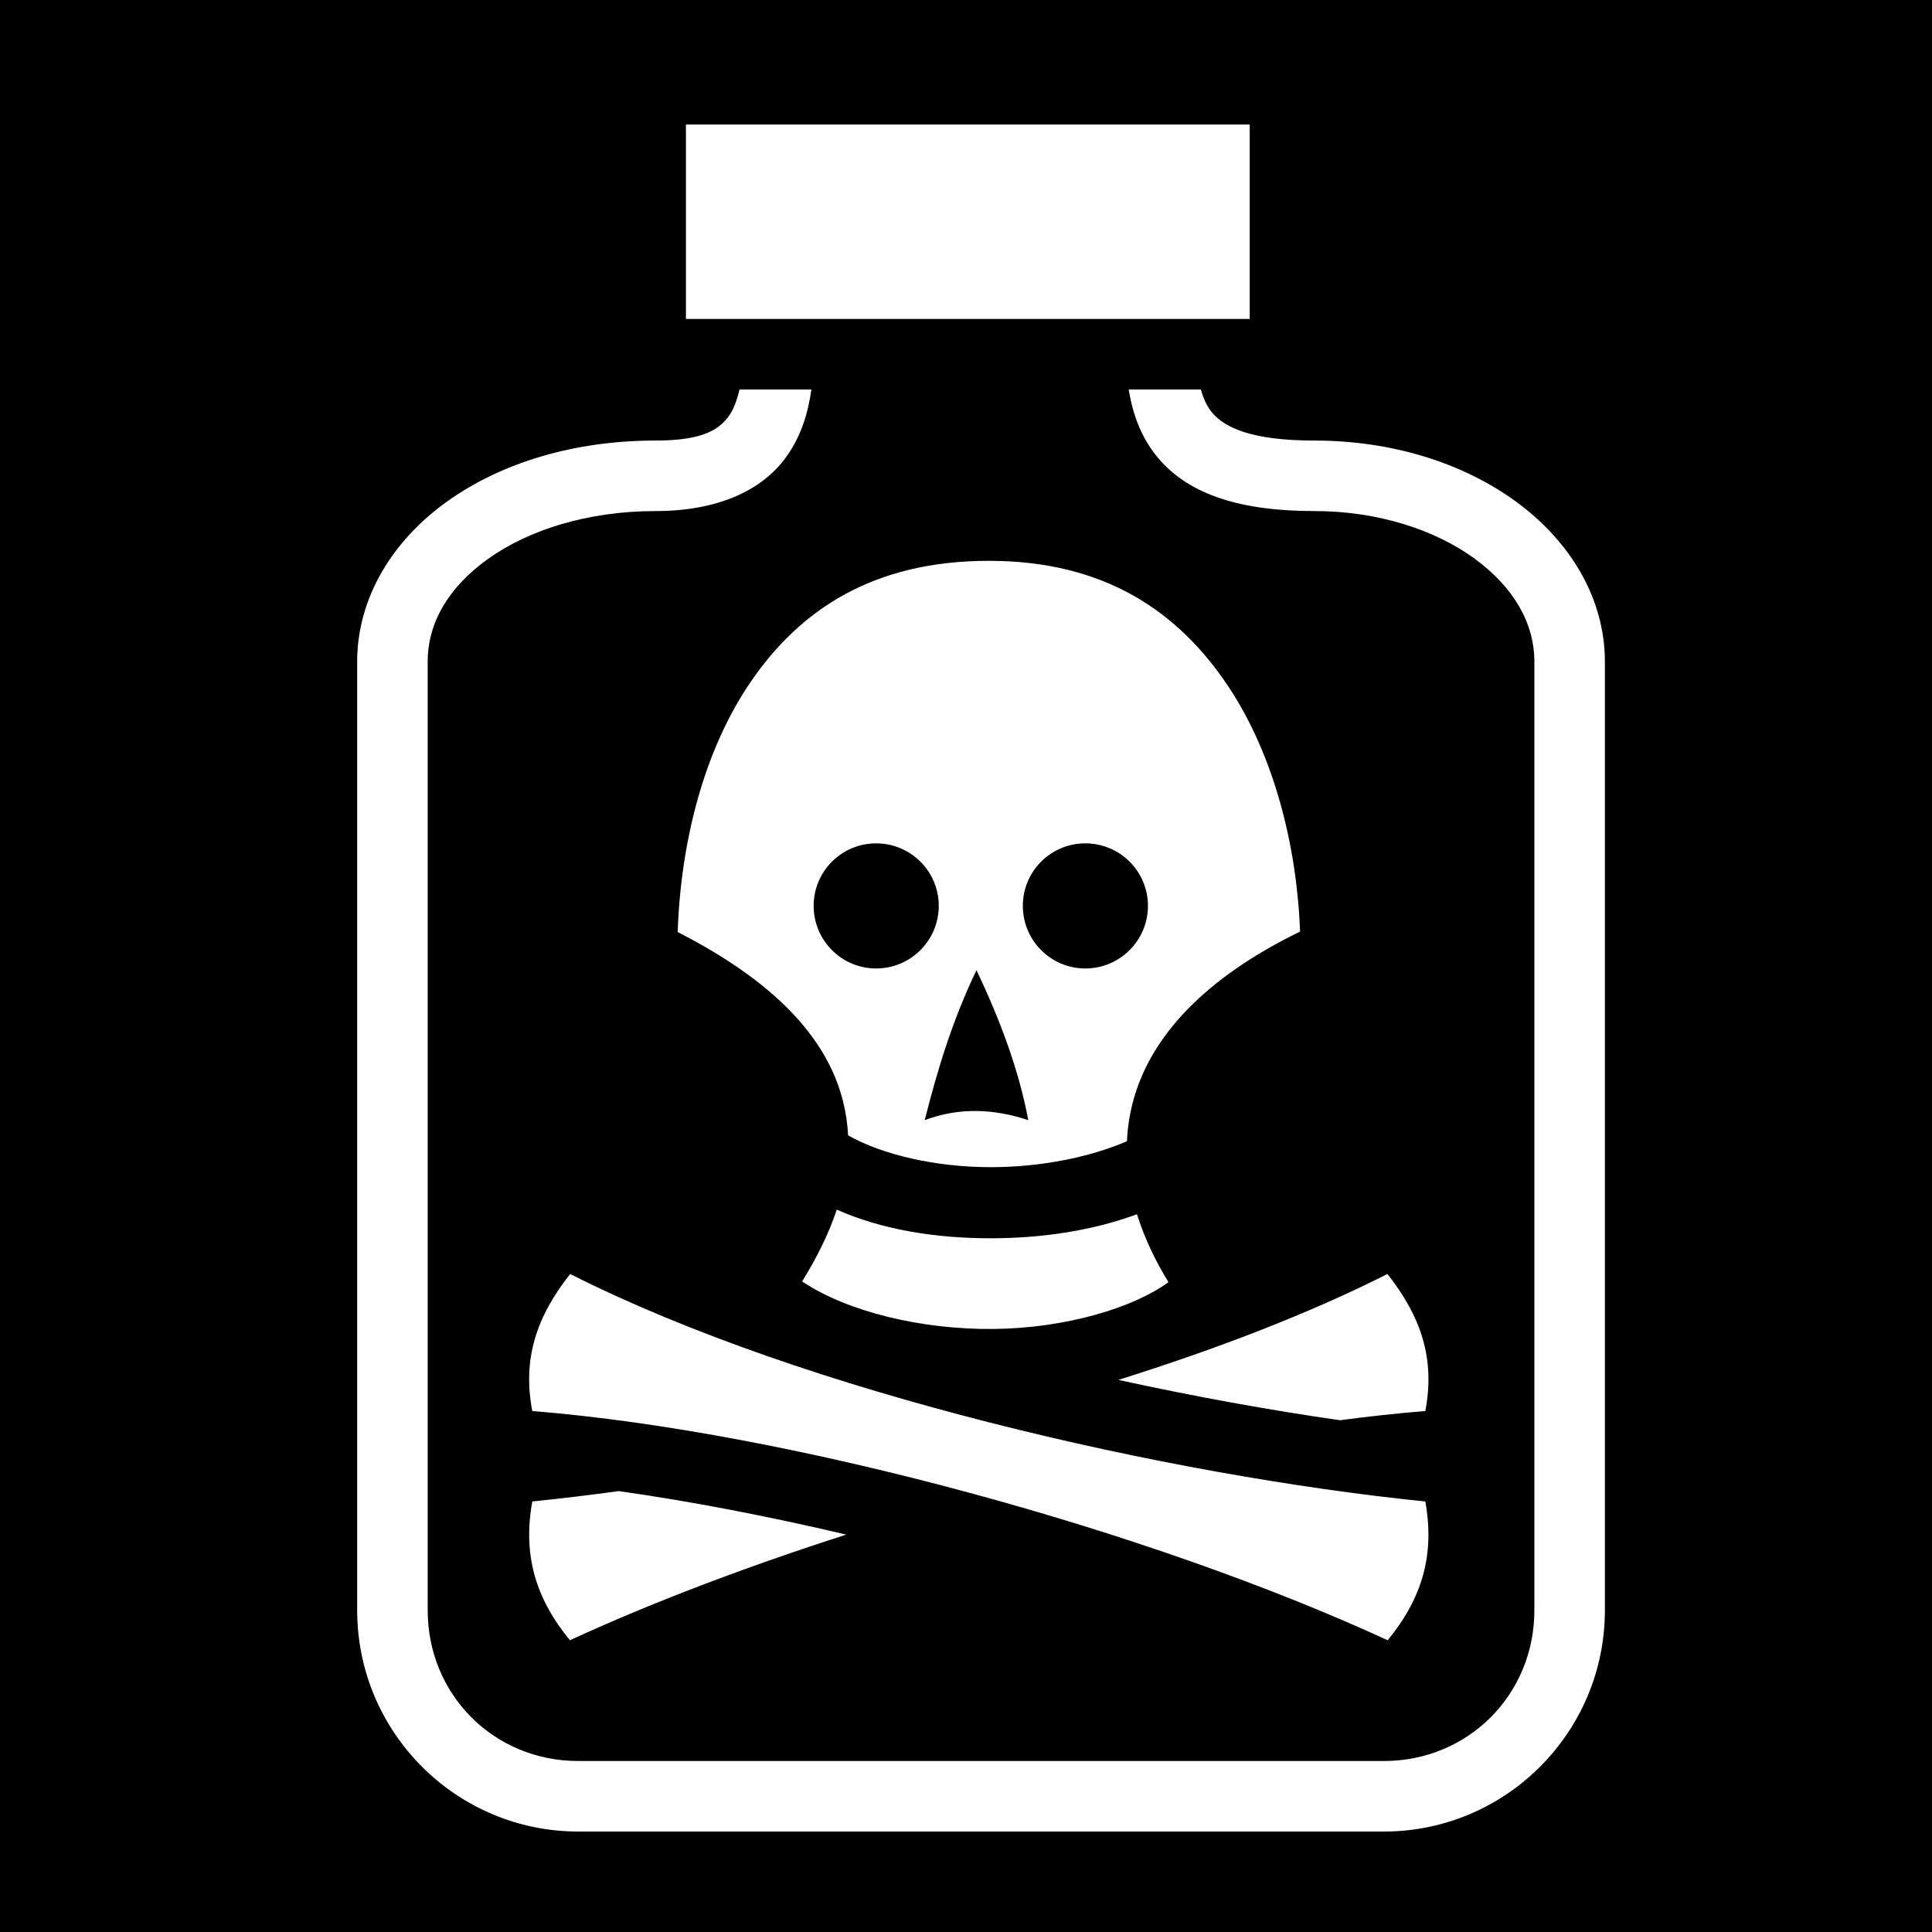
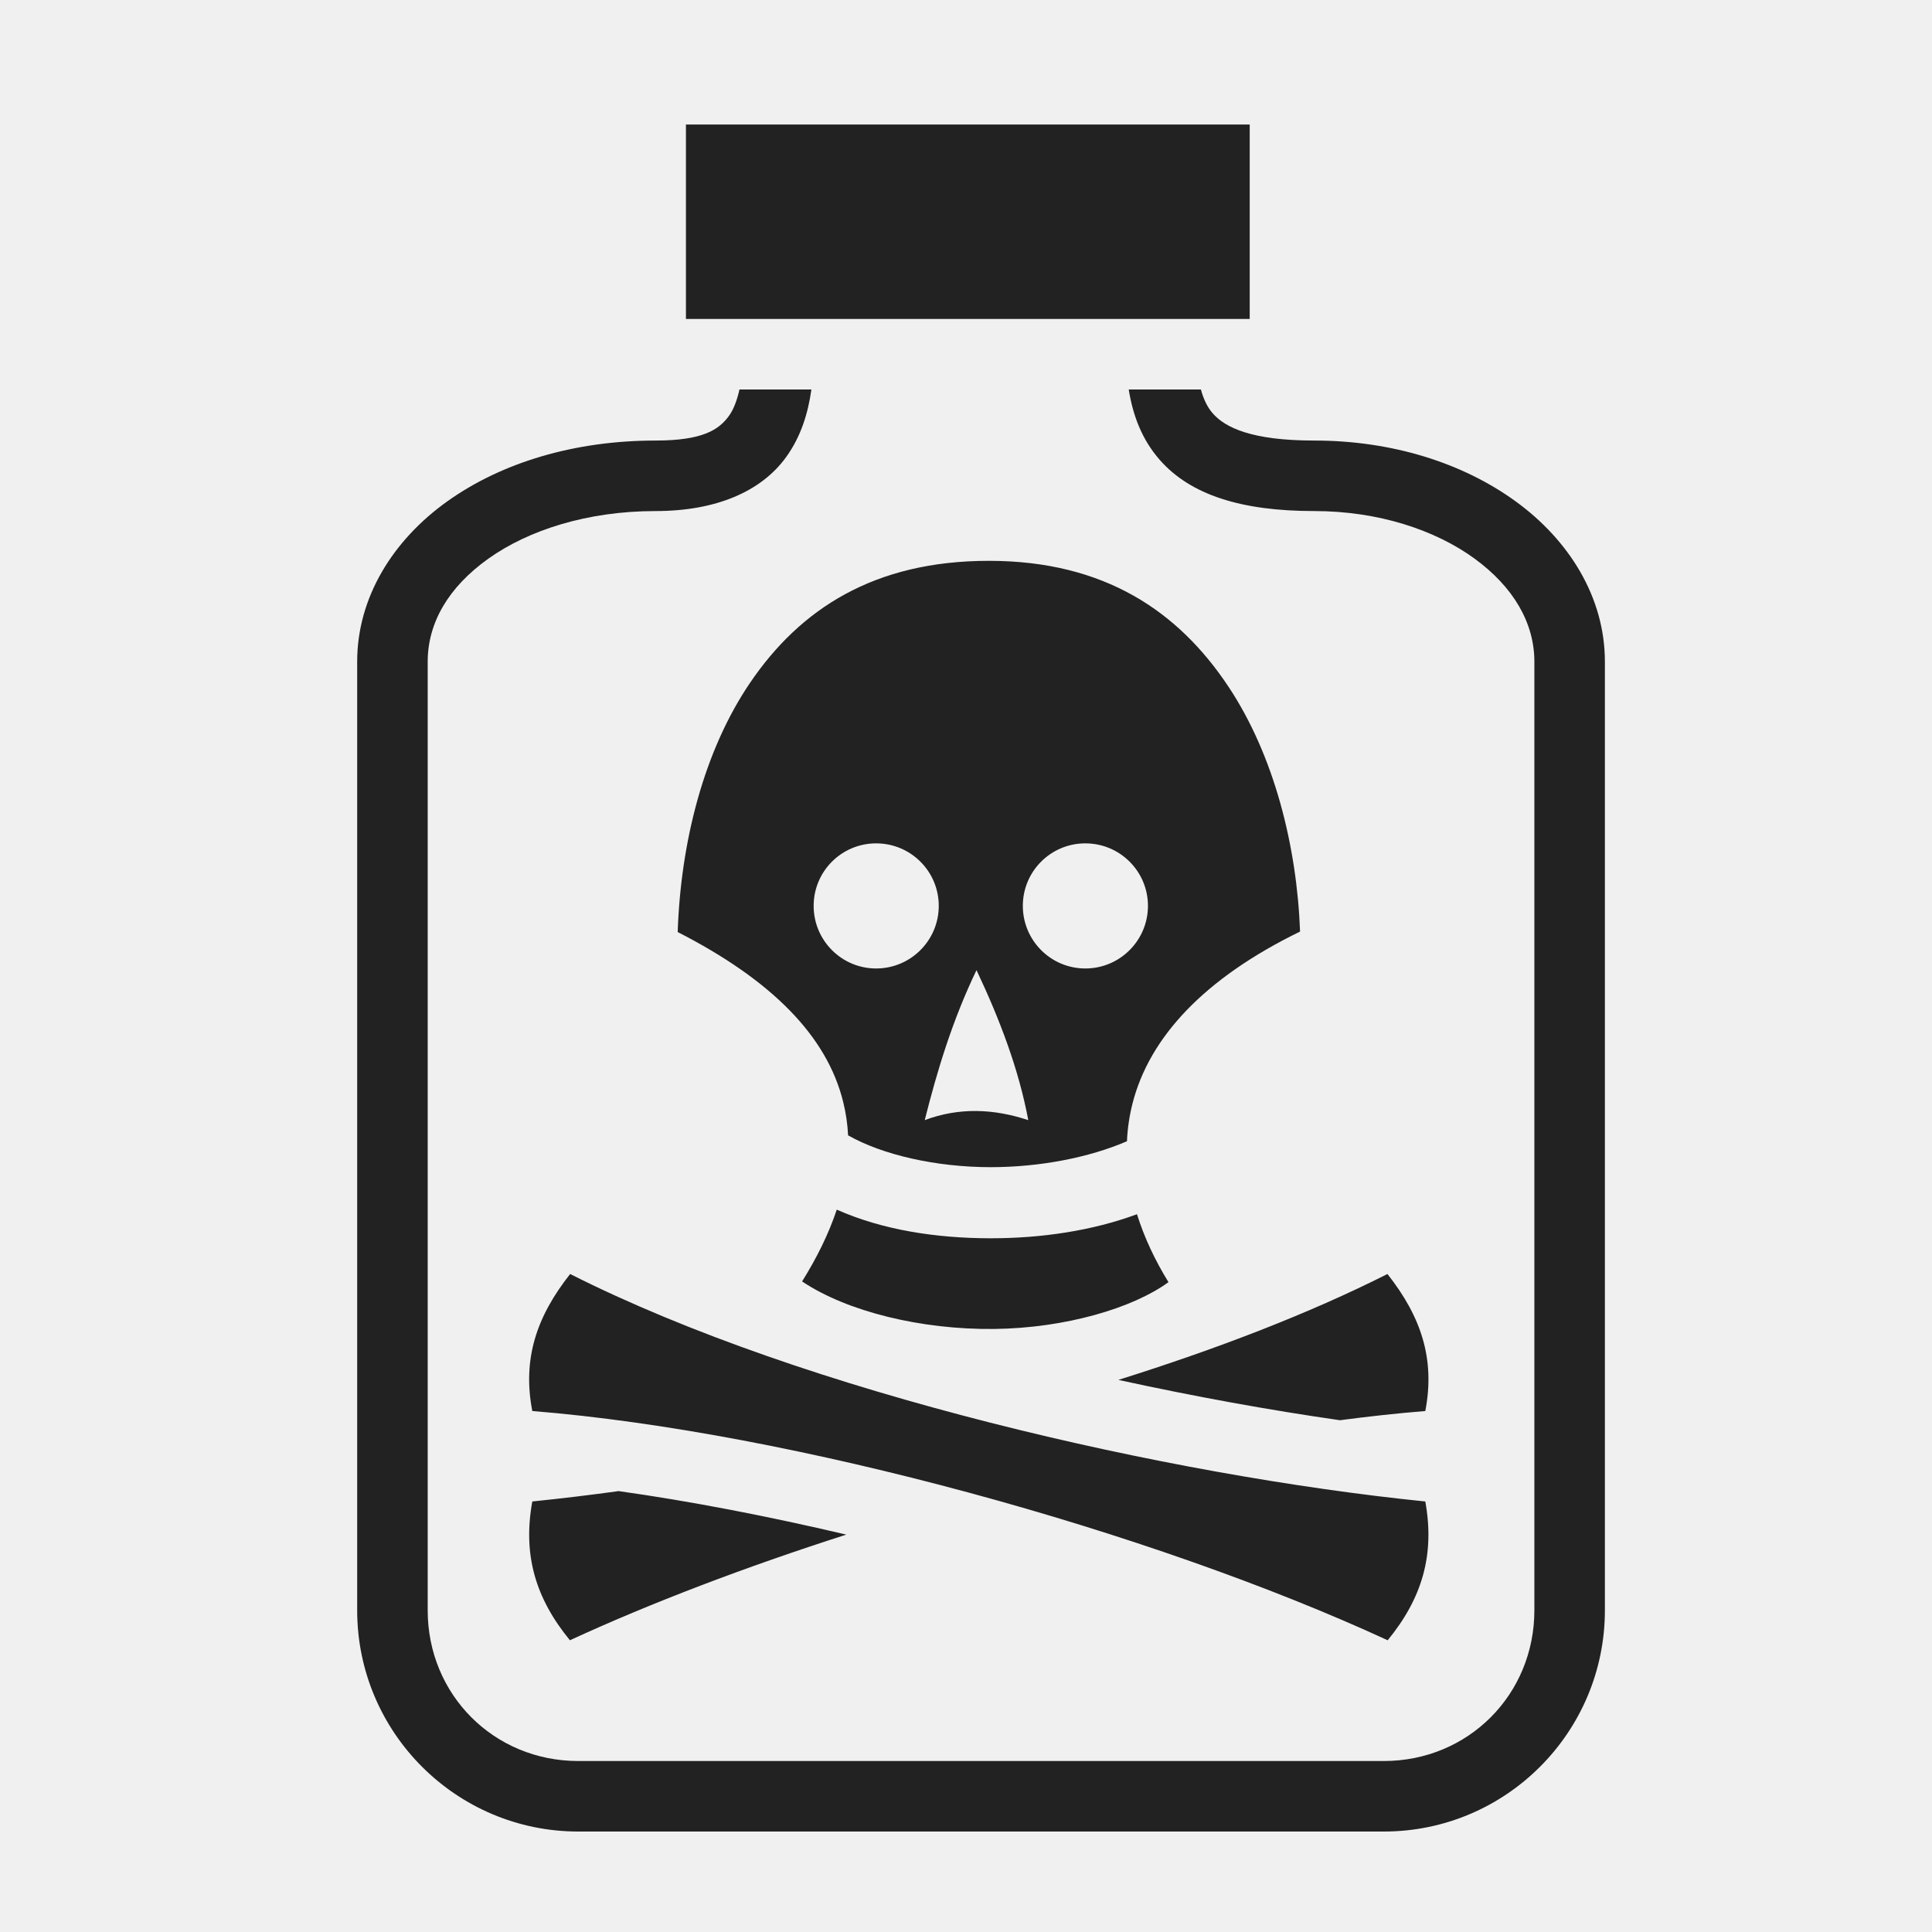
<svg xmlns="http://www.w3.org/2000/svg" style="height: 512px; width: 512px;" viewBox="0 0 512 512">
-   <path d="M0 0h512v512H0z" fill="#000000" fill-opacity="1" />
  <g class="" style="" transform="translate(0,0)">
-     <path d="M181.78 33v51.53h149.407V33H181.78zm14.19 70.22c-.66 2.9-1.554 5.263-2.75 6.936-2.684 3.75-7.033 6.594-19.5 6.594-21.54 0-40.804 5.862-55.157 16.094-14.353 10.232-23.907 25.398-23.907 42.5V426.75c0 32.34 26.255 58.625 58.594 58.625h213.47c32.338 0 58.592-26.286 58.592-58.625V175.344c0-17.102-9.527-32.2-23.593-42.438-14.067-10.237-32.83-16.156-53.44-16.156-16.69 0-23.62-3.488-26.874-7.188-1.41-1.604-2.43-3.698-3.156-6.343h-19.125c1.073 6.658 3.37 13.137 8.25 18.686 8.11 9.223 21.523 13.53 40.906 13.53 16.978 0 32.056 5.008 42.44 12.564 10.38 7.556 15.905 17.1 15.905 27.344V426.75c0 22.355-17.55 39.938-39.906 39.938H153.25c-22.355 0-39.906-17.583-39.906-39.938V175.344c0-10.245 5.455-19.72 16.062-27.28 10.607-7.563 26.22-12.626 44.313-12.626 15.962 0 28.056-5.142 34.686-14.407 3.904-5.455 5.733-11.545 6.625-17.81h-19.06zm66.093 45.405c-30.545 0-50.062 12.865-63.282 32.313-12.295 18.09-18.387 42.315-19.186 66.062 25.033 12.795 39.555 27.632 43.844 44.97a46.033 46.033 0 0 1 1.312 8.905c9.01 5.134 23.22 8.44 37.813 8.438 12.935-.002 26.08-2.538 36.093-6.875a49.361 49.361 0 0 1 1.47-10c4.486-17.583 19.028-33.2 44.405-45.563-.838-22.46-6.793-46.595-19-64.938-13.2-19.84-32.745-33.312-63.467-33.312zM232.188 223.5c9.157 0 16.593 7.405 16.593 16.563 0 9.157-7.435 16.593-16.593 16.593-9.157 0-16.562-7.436-16.562-16.594 0-9.157 7.405-16.562 16.563-16.562zm55.437 0c9.158 0 16.594 7.405 16.594 16.563 0 9.157-7.438 16.593-16.595 16.593-9.158 0-16.563-7.436-16.563-16.594 0-9.157 7.405-16.562 16.563-16.562zm-28.844 33.594c6.275 13.248 11.25 26.503 13.72 39.75-9.148-3.022-18.29-3.426-27.438 0 3.34-13.25 7.352-26.504 13.72-39.75zm-37.03 63.47c-2.136 6.42-5.285 12.778-9.188 19.03 11.93 7.99 31.58 12.81 50.875 12.594 18.97-.214 36.878-5.57 46.22-12.407-3.55-5.764-6.412-11.8-8.344-18-11.947 4.416-25.424 6.375-38.75 6.376-14.447.002-28.77-2.222-40.813-7.594zm-70.656 17.06c-8.9 11.268-12.694 22.493-10.03 36.313 68.925 5.54 164.194 31.92 226.686 60.75 9.16-11.166 12.518-22.67 9.97-36.78-67.77-6.867-164.135-28.736-226.626-60.282zm216.594 0c-20.79 10.496-45.326 19.907-71.313 28.063 20.298 4.434 40.253 8.04 58.72 10.688 7.782-1.026 15.357-1.853 22.624-2.438 2.66-13.82-1.133-25.045-10.033-36.312zm-203.75 57.532a652.132 652.132 0 0 1-22.875 2.75c-2.55 14.11.81 25.615 9.968 36.78 21.375-9.86 46.575-19.447 73.25-27.998-20.87-4.912-41.385-8.868-60.343-11.532z" fill="#fff" fill-opacity="1" />
+     <path d="M181.78 33v51.53h149.407V33H181.78zm14.19 70.22c-.66 2.9-1.554 5.263-2.75 6.936-2.684 3.75-7.033 6.594-19.5 6.594-21.54 0-40.804 5.862-55.157 16.094-14.353 10.232-23.907 25.398-23.907 42.5V426.75c0 32.34 26.255 58.625 58.594 58.625h213.47c32.338 0 58.592-26.286 58.592-58.625V175.344c0-17.102-9.527-32.2-23.593-42.438-14.067-10.237-32.83-16.156-53.44-16.156-16.69 0-23.62-3.488-26.874-7.188-1.41-1.604-2.43-3.698-3.156-6.343h-19.125c1.073 6.658 3.37 13.137 8.25 18.686 8.11 9.223 21.523 13.53 40.906 13.53 16.978 0 32.056 5.008 42.44 12.564 10.38 7.556 15.905 17.1 15.905 27.344V426.75c0 22.355-17.55 39.938-39.906 39.938H153.25c-22.355 0-39.906-17.583-39.906-39.938V175.344c0-10.245 5.455-19.72 16.062-27.28 10.607-7.563 26.22-12.626 44.313-12.626 15.962 0 28.056-5.142 34.686-14.407 3.904-5.455 5.733-11.545 6.625-17.81h-19.06zm66.093 45.405c-30.545 0-50.062 12.865-63.282 32.313-12.295 18.09-18.387 42.315-19.186 66.062 25.033 12.795 39.555 27.632 43.844 44.97a46.033 46.033 0 0 1 1.312 8.905c9.01 5.134 23.22 8.44 37.813 8.438 12.935-.002 26.08-2.538 36.093-6.875a49.361 49.361 0 0 1 1.47-10c4.486-17.583 19.028-33.2 44.405-45.563-.838-22.46-6.793-46.595-19-64.938-13.2-19.84-32.745-33.312-63.467-33.312zM232.188 223.5c9.157 0 16.593 7.405 16.593 16.563 0 9.157-7.435 16.593-16.593 16.593-9.157 0-16.562-7.436-16.562-16.594 0-9.157 7.405-16.562 16.563-16.562zm55.437 0c9.158 0 16.594 7.405 16.594 16.563 0 9.157-7.438 16.593-16.595 16.593-9.158 0-16.563-7.436-16.563-16.594 0-9.157 7.405-16.562 16.563-16.562zm-28.844 33.594c6.275 13.248 11.25 26.503 13.72 39.75-9.148-3.022-18.29-3.426-27.438 0 3.34-13.25 7.352-26.504 13.72-39.75zm-37.03 63.47c-2.136 6.42-5.285 12.778-9.188 19.03 11.93 7.99 31.58 12.81 50.875 12.594 18.97-.214 36.878-5.57 46.22-12.407-3.55-5.764-6.412-11.8-8.344-18-11.947 4.416-25.424 6.375-38.75 6.376-14.447.002-28.77-2.222-40.813-7.594zm-70.656 17.06c-8.9 11.268-12.694 22.493-10.03 36.313 68.925 5.54 164.194 31.92 226.686 60.75 9.16-11.166 12.518-22.67 9.97-36.78-67.77-6.867-164.135-28.736-226.626-60.282zm216.594 0c-20.79 10.496-45.326 19.907-71.313 28.063 20.298 4.434 40.253 8.04 58.72 10.688 7.782-1.026 15.357-1.853 22.624-2.438 2.66-13.82-1.133-25.045-10.033-36.312zm-203.75 57.532a652.132 652.132 0 0 1-22.875 2.75c-2.55 14.11.81 25.615 9.968 36.78 21.375-9.86 46.575-19.447 73.25-27.998-20.87-4.912-41.385-8.868-60.343-11.532z" fill="#222222" fill-opacity="1" />
  </g>
</svg>
